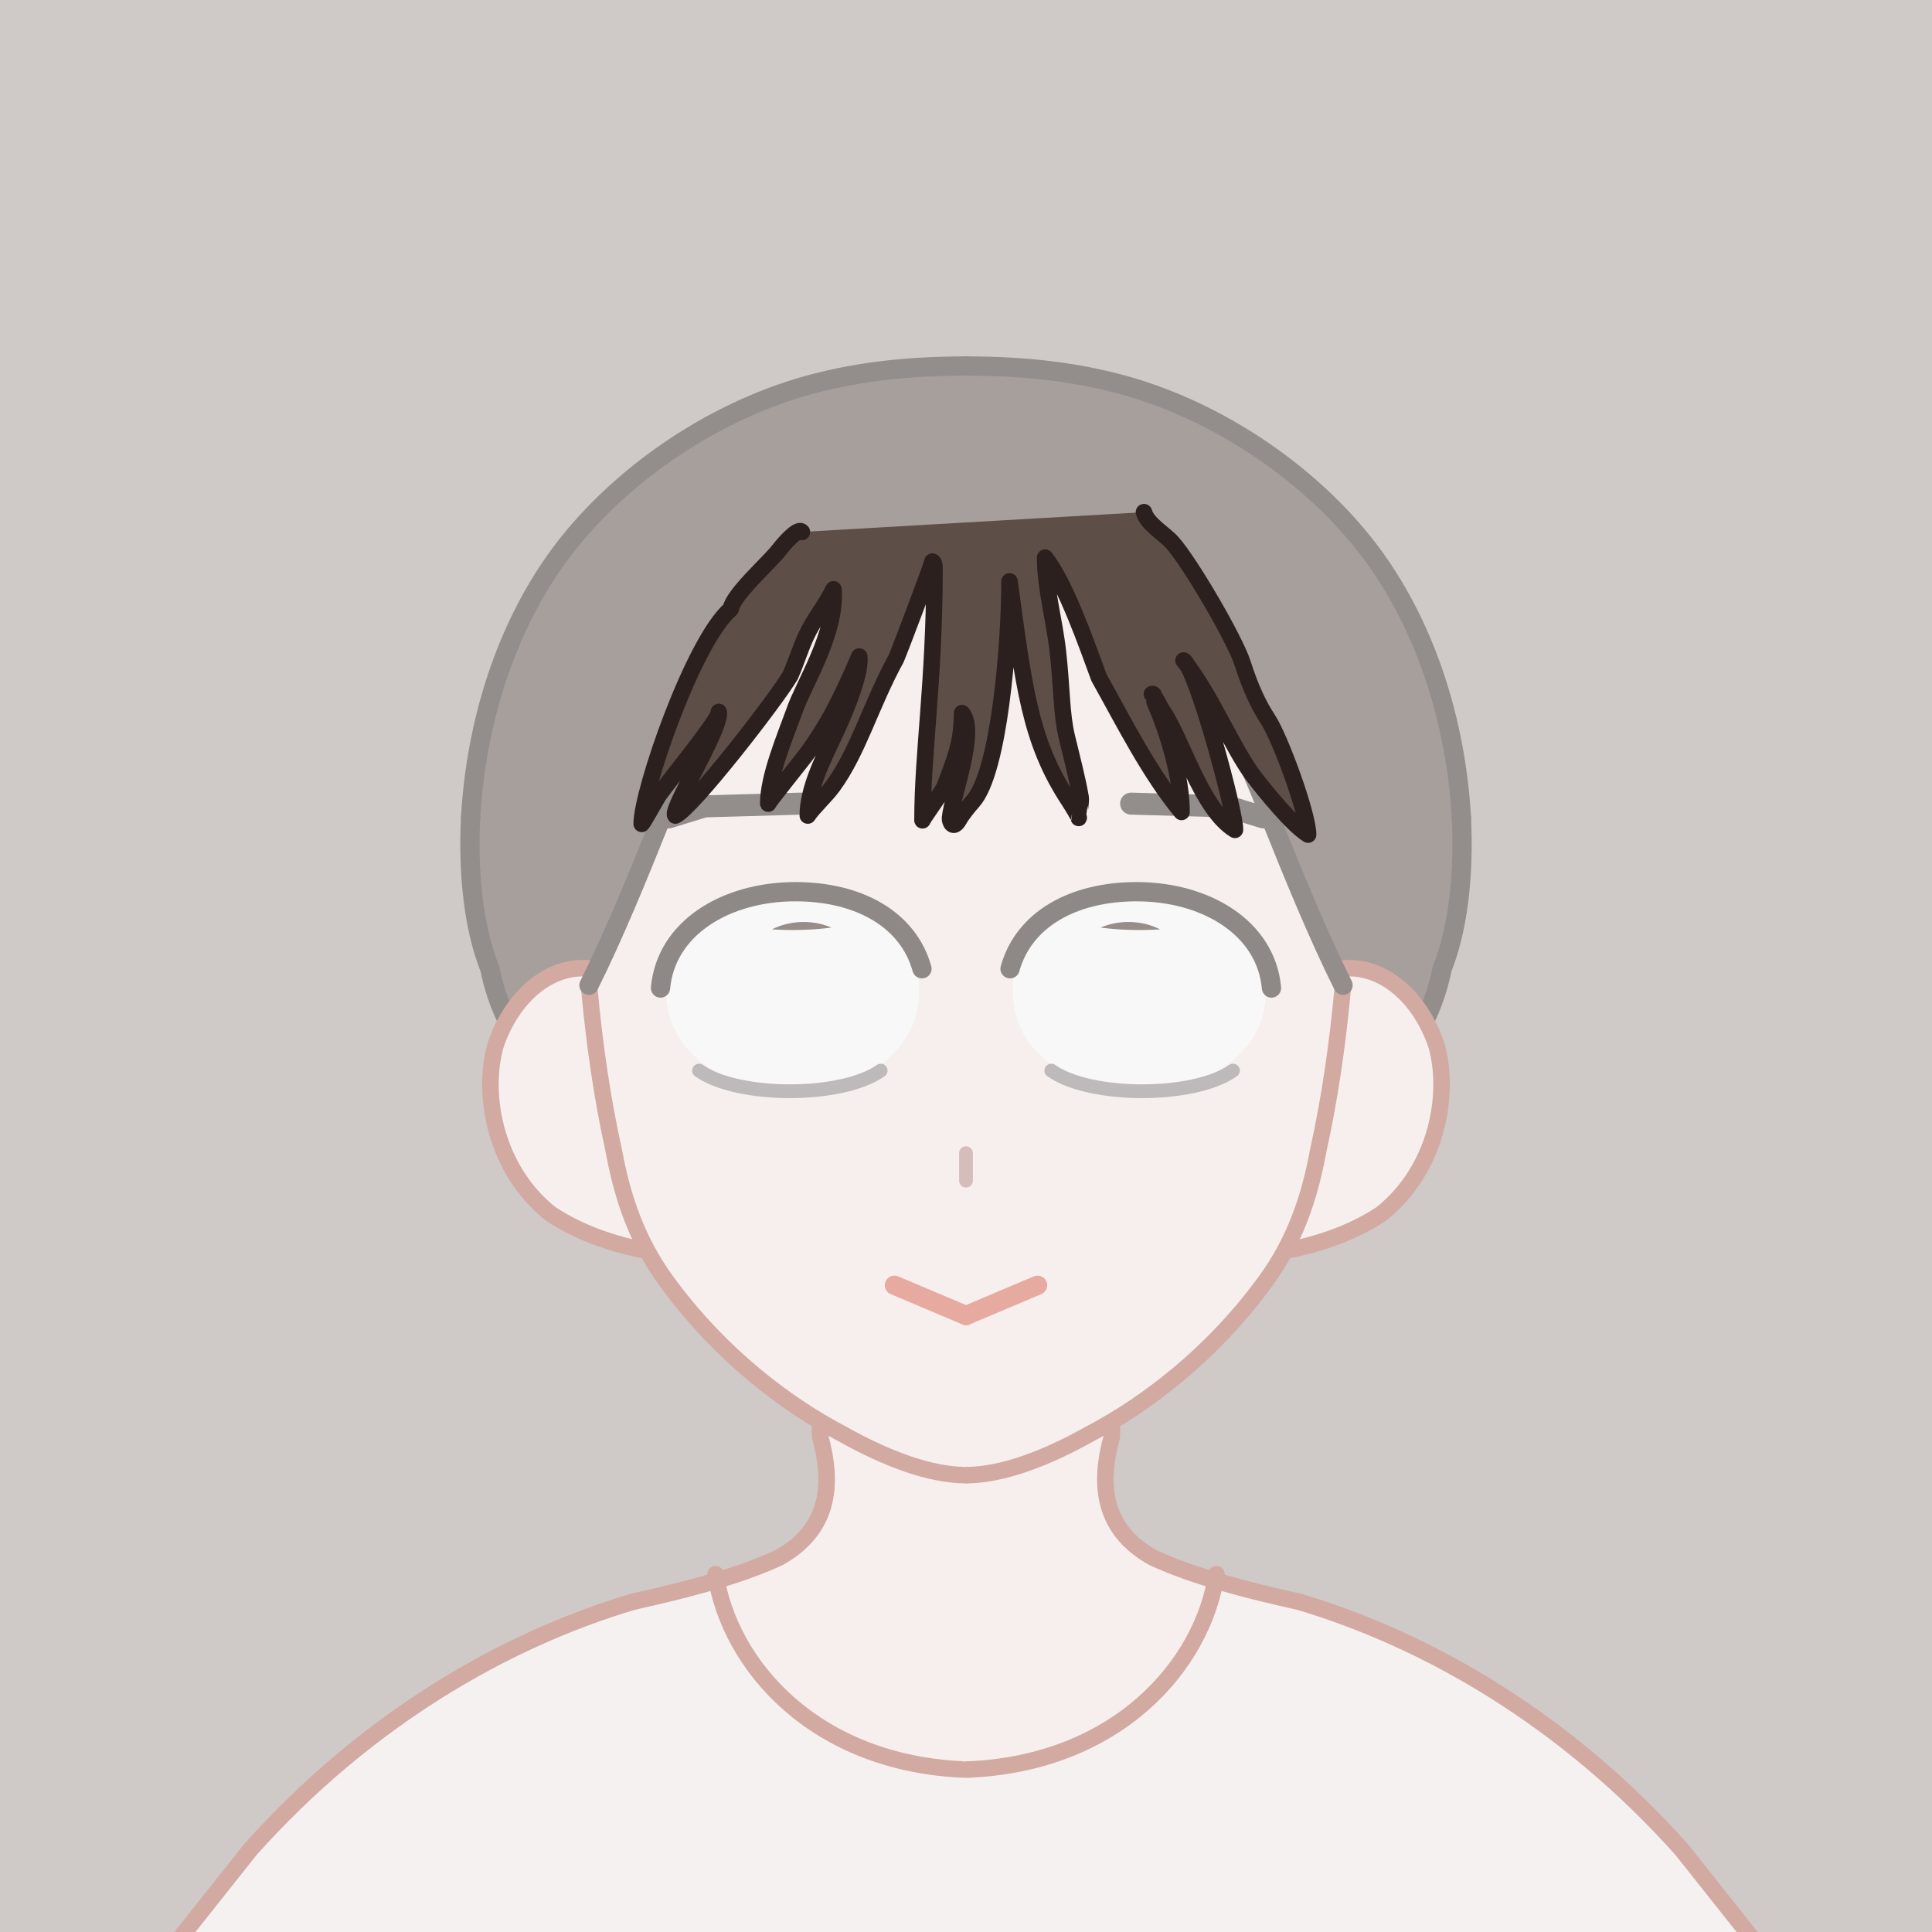
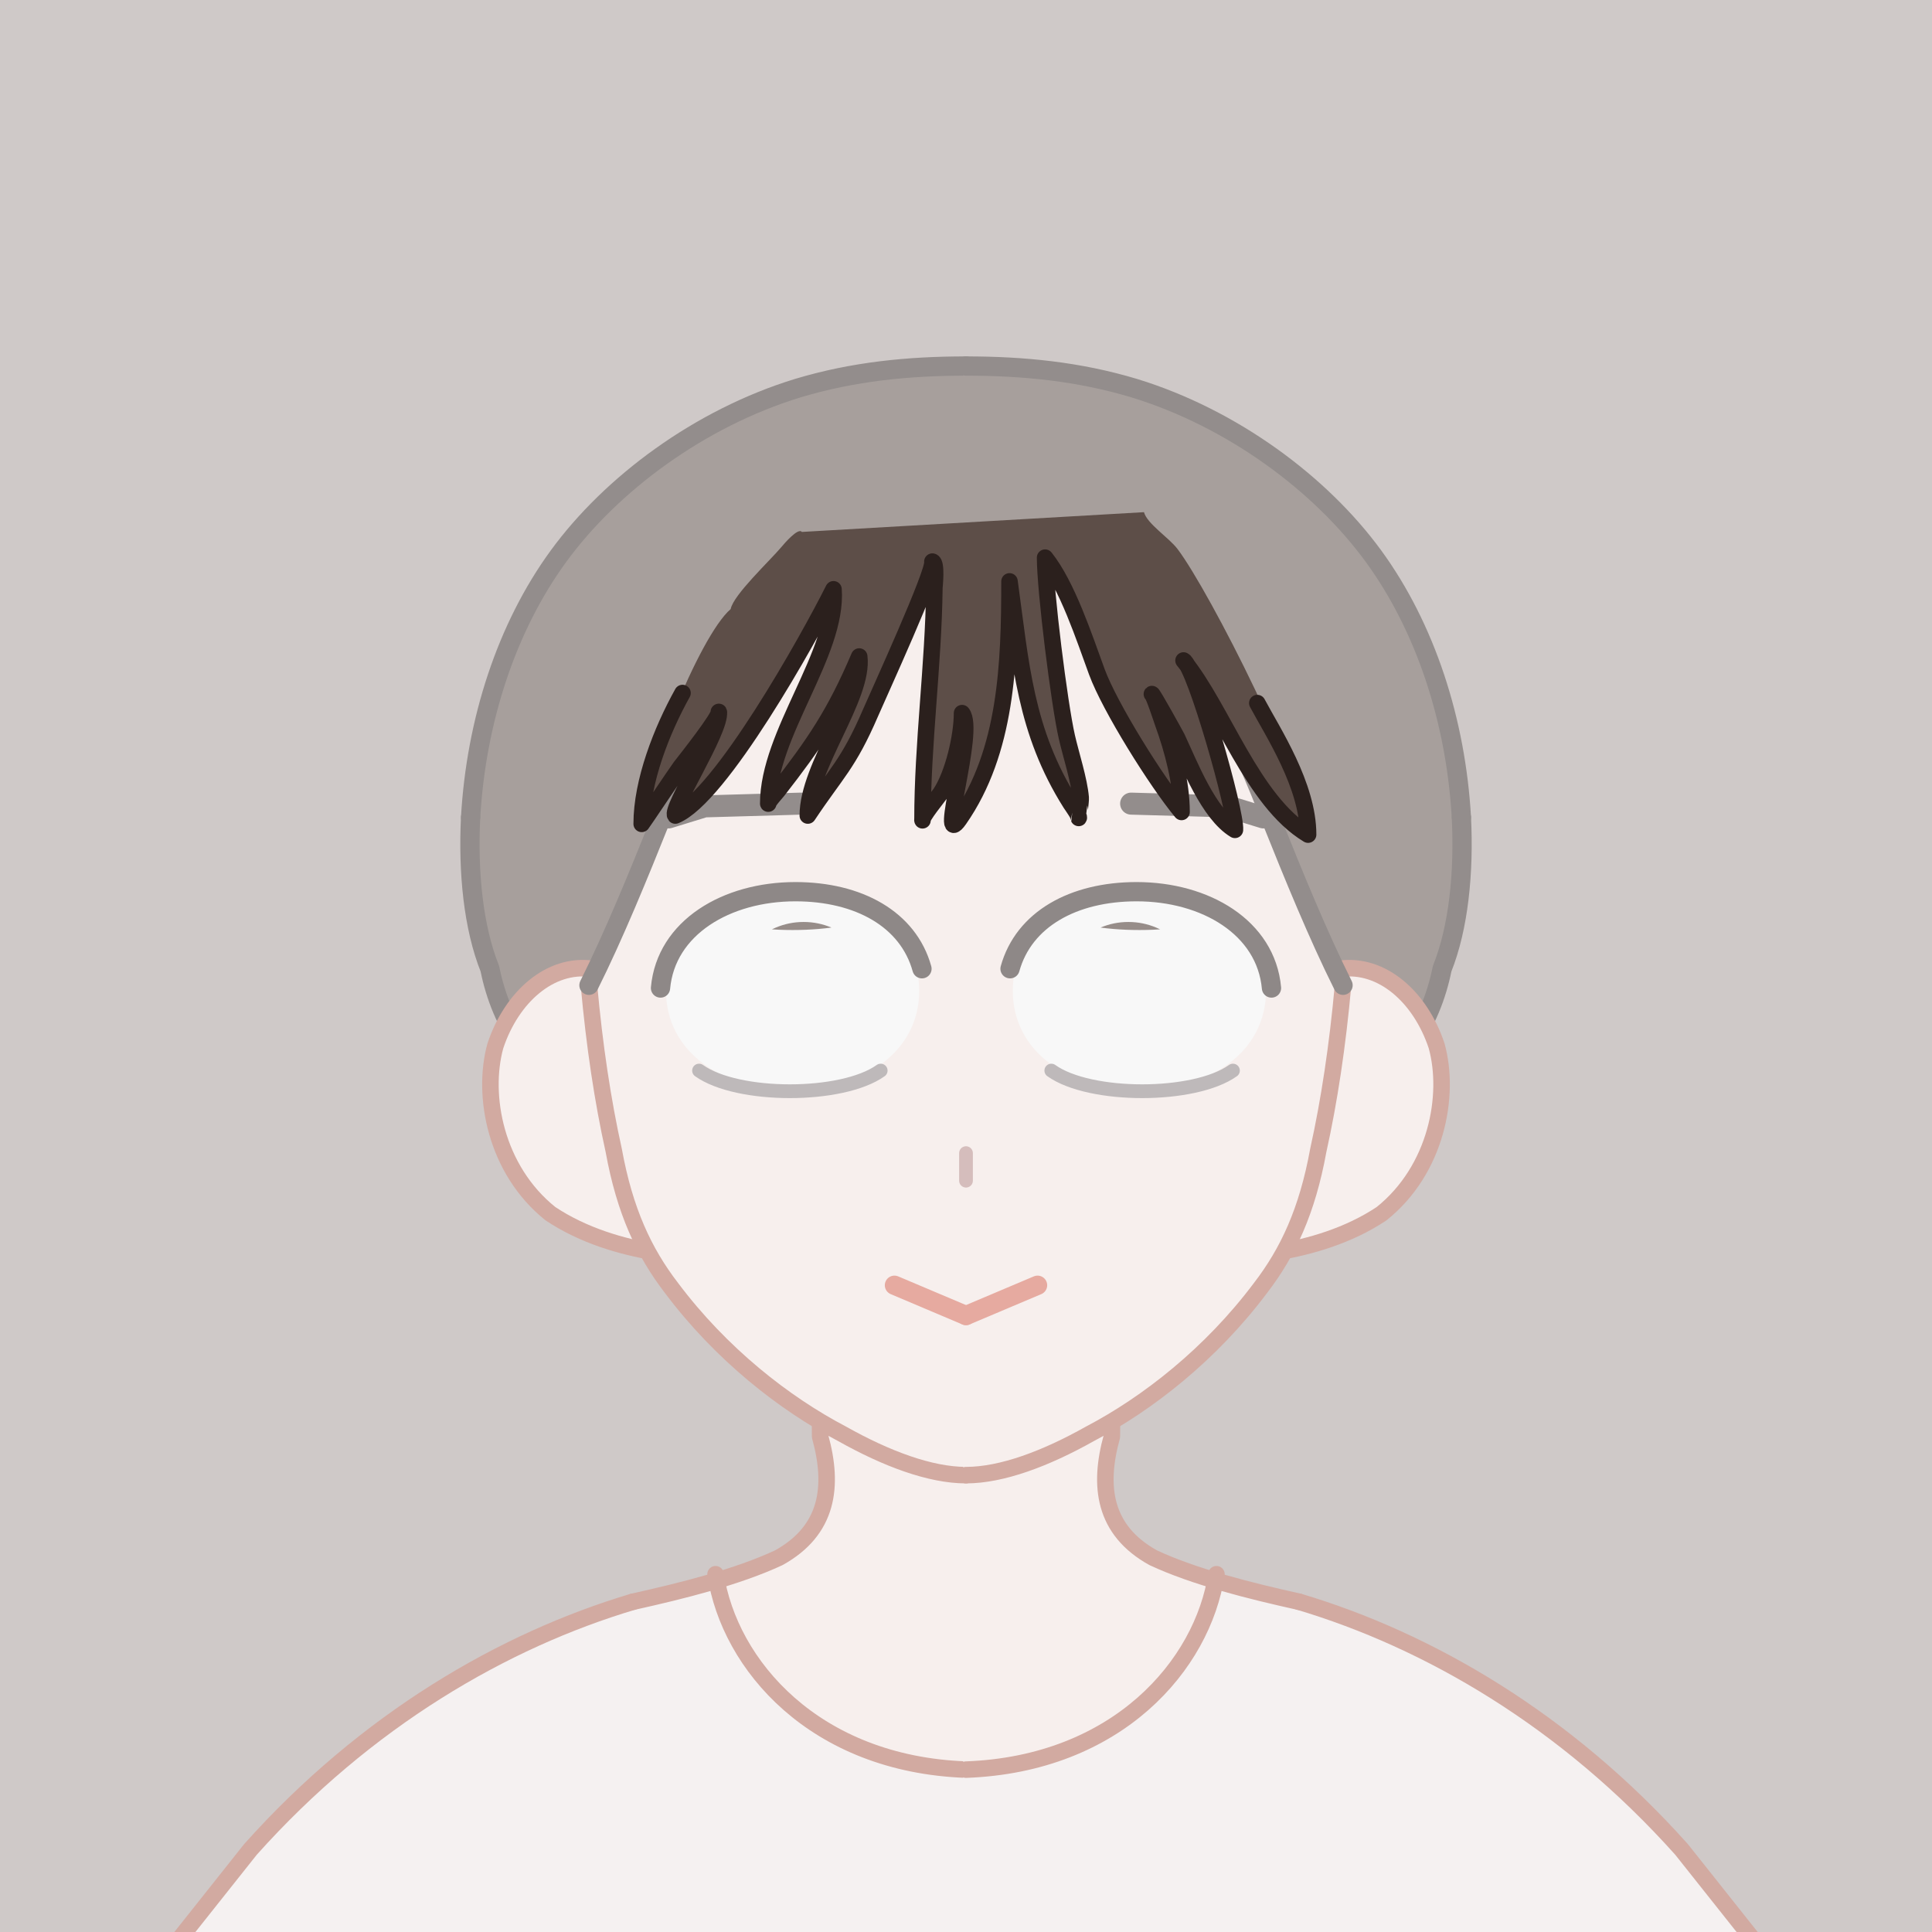
<svg xmlns="http://www.w3.org/2000/svg" width="702" height="702" viewBox="0 0 702 702">
  <defs>
-     <clipPath id="clip-path-1">
+     <clipPath id="clip-path-5">
      <path d="M242 333.84 L386 333.84 L386 379.37 L242 379.37 Z" />
    </clipPath>
    <filter id="filter-1" filterUnits="userSpaceOnUse" x="245" y="377" width="138" height="100" color-interpolation-filters="sRGB">
      <feGaussianBlur in="SourceGraphic" stdDeviation="9" color-interpolation-filters="linearRGB" />
    </filter>
-     <clipPath id="clip-path-2">
+     <clipPath id="clip-path-6">
      <path d="M460 333.84 L316 333.84 L316 379.37 L460 379.37 Z" />
    </clipPath>
    <filter id="filter-2" filterUnits="userSpaceOnUse" x="319" y="377" width="138" height="100" color-interpolation-filters="sRGB">
      <feGaussianBlur in="SourceGraphic" stdDeviation="9" color-interpolation-filters="linearRGB" />
    </filter>
-     <clipPath id="clip-path-3">
+     <clipPath id="clip-path-7">
      <path d="M242 316.25 C242 303 262 295.77 288 295.77 C314 295.77 334 303 334 316.25 C334 329.5 314 337.93 288 337.93 C262 337.93 242 329.5 242 316.25 Z" />
    </clipPath>
-     <clipPath id="clip-path-4">
+     <clipPath id="clip-path-8">
      <path d="M460 316.25 C460 303 440 295.77 414 295.77 C388 295.77 368 303 368 316.25 C368 329.5 388 337.93 414 337.93 C440 337.93 460 329.5 460 316.25 Z" />
    </clipPath>
  </defs>
  <g id="_ref">
    <g opacity="0.5">
      <rect x="0" y="0" width="702" height="702" fill="#ada19f" />
      <g data-layer="body">
        <g>
          <path d="M260 573 L230 582 C183 596 133 625 91 672 L60 712 L352 712 L352 643 C296 641 265 605 260 573 Z" fill="#f9f2f1" />
          <path d="M296 490 L298 522 C303 540 301 556 283 566 L260 573 C265 605 296 641 352 643 L352 490 Z" fill="#fdeeea" />
          <path d="M230 582 C183 596 133 625 91 672 L64 706" fill="none" stroke="#b46352" stroke-width="6" stroke-linecap="round" stroke-linejoin="round" />
          <path d="M296 500 C298 510 298 516 298 522 C303 540 301 556 283 566 C268 573 248 578 230 582" fill="none" stroke="#b46352" stroke-width="6" stroke-linecap="round" stroke-linejoin="round" />
          <path d="M260 572 C265 605 296 641 351 643" fill="none" stroke="#b46352" stroke-width="6" stroke-linecap="round" stroke-linejoin="round" />
        </g>
        <g>
          <path d="M442 573 L472 582 C519 596 569 625 611 672 L642 712 L350 712 L350 643 C406 641 437 605 442 573 Z" fill="#f9f2f1" />
          <path d="M406 490 L404 522 C399 540 401 556 419 566 L442 573 C437 605 406 641 350 643 L350 490 Z" fill="#fdeeea" />
          <path d="M472 582 C519 596 569 625 611 672 L638 706" fill="none" stroke="#b46352" stroke-width="6" stroke-linecap="round" stroke-linejoin="round" />
          <path d="M406 500 C404 510 404 516 404 522 C399 540 401 556 419 566 C434 573 454 578 472 582" fill="none" stroke="#b46352" stroke-width="6" stroke-linecap="round" stroke-linejoin="round" />
          <path d="M442 572 C437 605 406 641 351 643" fill="none" stroke="#b46352" stroke-width="6" stroke-linecap="round" stroke-linejoin="round" />
        </g>
      </g>
      <g data-layer="hairBase">
        <g>
          <path d="M352 133 L351 133 C330 133 310 135 290 141 C254 152 222 176 203 202 C184 228 173 262 171 297 C170 317 172 337 178 352 C180 362 184 372 190 380 L198 386 L352 386 Z" fill="#5d4e48" />
          <path d="M351 133 C330 133 310 135 290 141 C254 152 222 176 203 202 C184 228 173 262 171 297" fill="none" stroke="#352a27" stroke-width="7" stroke-linecap="round" stroke-linejoin="round" />
          <path d="M171 297 C170 317 172 337 178 352 C180 362 184 372 190 380" fill="none" stroke="#352a27" stroke-width="7" stroke-linecap="round" stroke-linejoin="round" />
        </g>
        <g>
          <path d="M350 133 L351 133 C372 133 392 135 412 141 C448 152 480 176 499 202 C518 228 529 262 531 297 C532 317 530 337 524 352 C522 362 518 372 512 380 L504 386 L350 386 Z" fill="#5d4e48" />
          <path d="M351 133 C372 133 392 135 412 141 C448 152 480 176 499 202 C518 228 529 262 531 297" fill="none" stroke="#352a27" stroke-width="7" stroke-linecap="round" stroke-linejoin="round" />
          <path d="M531 297 C532 317 530 337 524 352 C522 362 518 372 512 380" fill="none" stroke="#352a27" stroke-width="7" stroke-linecap="round" stroke-linejoin="round" />
        </g>
      </g>
      <g data-layer="ear">
        <g>
          <path d="M215 352 C200 350 186 362 180 380 C175 398 180 425 200 441 C212 449 226 453 238 455 L225 380 Z" fill="#fdeeea" />
          <path d="M215 352 C200 350 186 362 180 380 C175 398 180 425 200 441 C212 449 226 453 238 455" fill="none" stroke="#b46352" stroke-width="6" stroke-linecap="round" stroke-linejoin="round" />
        </g>
        <g>
          <path d="M487 352 C502 350 516 362 522 380 C527 398 522 425 502 441 C490 449 476 453 464 455 L477 380 Z" fill="#fdeeea" />
          <path d="M487 352 C502 350 516 362 522 380 C527 398 522 425 502 441 C490 449 476 453 464 455" fill="none" stroke="#b46352" stroke-width="6" stroke-linecap="round" stroke-linejoin="round" />
        </g>
      </g>
      <g data-layer="face">
        <g>
          <path d="M352 200 L351 200 C322 200 296 208 278 228 C262 246 250 272 240 298 C232 318 223 340 214 358 C216 380 219 400 223 418 C227 440 234 455 244 468 C262 492 285 510 306 521 C322 530 338 536 351 536 L352 536 Z" fill="#fdeeea" />
          <path d="M214 358 C216 380 219 400 223 418 C227 440 234 455 244 468 C262 492 285 510 306 521 C322 530 338 536 351 536" fill="none" stroke="#b46352" stroke-width="6" stroke-linecap="round" stroke-linejoin="round" />
        </g>
        <g>
          <path d="M350 200 L351 200 C380 200 406 208 424 228 C440 246 452 272 462 298 C470 318 479 340 488 358 C486 380 483 400 479 418 C475 440 468 455 458 468 C440 492 417 510 396 521 C380 530 364 536 351 536 L350 536 Z" fill="#fdeeea" />
          <path d="M488 358 C486 380 483 400 479 418 C475 440 468 455 458 468 C440 492 417 510 396 521 C380 530 364 536 351 536" fill="none" stroke="#b46352" stroke-width="6" stroke-linecap="round" stroke-linejoin="round" />
        </g>
      </g>
      <g data-layer="makeup">
-         <g clip-path="url(#clip-path-1)">
+         <g clip-path="url(#clip-path-5)">
          <g filter="url(#filter-1)">
            <ellipse cx="314" cy="427" rx="40" ry="21" fill="#f3bfb8" opacity="0.5" />
          </g>
        </g>
-         <g clip-path="url(#clip-path-2)">
+         <g clip-path="url(#clip-path-6)">
          <g filter="url(#filter-2)">
            <ellipse cx="388" cy="427" rx="40" ry="21" fill="#f3bfb8" opacity="0.5" />
          </g>
        </g>
      </g>
      <g data-layer="mouth">
        <line x1="325" y1="467" x2="351" y2="478" fill="none" stroke="#dc6450" stroke-width="7" stroke-linecap="round" stroke-linejoin="round" />
        <line x1="377" y1="467" x2="351" y2="478" fill="none" stroke="#dc6450" stroke-width="7" stroke-linecap="round" stroke-linejoin="round" />
        <line x1="351" y1="419" x2="351" y2="429" fill="none" stroke="#b98a88" stroke-width="5" stroke-linecap="round" />
      </g>
      <g data-layer="eye">
        <path d="M242 360 C242 338 262 326 288 326 C314 326 334 338 334 360 C334 382 314 396 288 396 C262 396 242 382 242 360 Z" fill="#ffffff" />
-         <g clip-path="url(#clip-path-3)">
+         <g clip-path="url(#clip-path-7)">
          <g>
            <circle cx="292" cy="361" r="26" fill="#3e2a22" />
            <circle cx="292" cy="361" r="17.42" fill="#7e5647" />
            <circle cx="292" cy="358.92" r="9.62" fill="#1e1410" />
          </g>
        </g>
        <g>
          <path d="M254 389 C268 399 306 399 320 389" fill="none" stroke="#8b8284" stroke-width="5" stroke-linecap="round" />
          <path d="M240 359 C242 337 264 324 289 324 C312 324 330 334 335 352" fill="none" stroke="#2b201d" stroke-width="7" stroke-linecap="round" stroke-linejoin="round" />
        </g>
        <g>
          <path d="M460 360 C460 338 440 326 414 326 C388 326 368 338 368 360 C368 382 388 396 414 396 C440 396 460 382 460 360 Z" fill="#ffffff" />
-           <g clip-path="url(#clip-path-4)">
+           <g clip-path="url(#clip-path-8)">
            <g>
              <circle cx="410" cy="361" r="26" fill="#3e2a22" />
              <circle cx="410" cy="361" r="17.42" fill="#7e5647" />
              <circle cx="410" cy="358.92" r="9.62" fill="#1e1410" />
            </g>
          </g>
          <g>
            <path d="M448 389 C434 399 396 399 382 389" fill="none" stroke="#8b8284" stroke-width="5" stroke-linecap="round" />
            <path d="M462 359 C460 337 438 324 413 324 C390 324 372 334 367 352" fill="none" stroke="#2b201d" stroke-width="7" stroke-linecap="round" stroke-linejoin="round" />
          </g>
        </g>
      </g>
      <g data-layer="hairLine">
        <path d="M351 200 C322 200 296 208 278 228 C262 246 250 272 240 298 C232 318 223 340 214 358" fill="none" stroke="#352a27" stroke-width="7" stroke-linecap="round" stroke-linejoin="round" />
        <path d="M351 200 C380 200 406 208 424 228 C440 246 452 272 462 298 C470 318 479 340 488 358" fill="none" stroke="#352a27" stroke-width="7" stroke-linecap="round" stroke-linejoin="round" />
      </g>
      <g data-layer="brow">
        <polyline points="243,297 256,293 291,292" fill="none" stroke="#352a27" stroke-width="8" stroke-linecap="round" stroke-linejoin="round" />
        <polyline points="459,297 446,293 411,292" fill="none" stroke="#352a27" stroke-width="8" stroke-linecap="round" stroke-linejoin="round" />
      </g>
    </g>
  </g>
  <g id="full">
-     <g>
-     </g>
-     <path d="M291.362 193.28 C289.946 191.51 284.353 198.16 283.259 199.6 C279.416 204.65 266.502 215.77 265.495 221.31 C251.965 232.9 233.162 287.43 233.162 299.36 C233.61 299.09 238.352 290.56 239.056 289.43 C241.306 285.82 262.205 260.53 261.184 258.68 C261.954 265.17 243.497 294.07 245.377 296.33 C251.234 293.98 282.19 254 287.195 245.4 C289.575 240.05 291.224 234.12 293.979 228.95 C296.786 223.69 300.015 219.81 302.859 214.12 C304.012 230.27 291.972 248.59 288.634 258.37 C285.093 268.16 279.147 282.22 279.147 292 C278.971 291.69 291.334 276.34 292.538 274.73 C300.487 264.07 305.657 253.94 312.2 238.55 C313.078 245.58 305.307 262.63 302.981 267.52 C298.746 276.4 293.518 287.04 293.518 296.33 C295.593 293.21 300.043 289.21 302.623 285.67 C311.904 272.96 316.309 256.33 325.616 239.31 C326.965 236.24 338.923 204.61 338.785 204.06 C339.698 204.24 339.558 206.95 339.556 207.56 C339.461 248.31 335.192 273.55 335.192 298.06 C335.029 297.77 342.687 287.22 343.186 285.89 C347.027 275.68 349.563 269.82 349.563 259.12 C355.078 265.76 346.076 288.86 345.19 297.16 C345.042 298.54 346.322 301.76 348.554 297.72 C349.505 295.99 351.994 292.87 353.422 291.3 C363.125 280.6 366.808 233.75 366.808 211.25 C372.011 248.98 374.018 269.12 388.408 290.95 C388.823 291.58 392.194 296.91 391.956 297.2 C391.947 297.18 392.878 291.01 392.675 289.84 C391.37 282.33 389.408 275.19 387.645 267.77 C385.593 259.13 385.936 250.58 384.391 236.79 C383.209 225.94 379.741 213.43 379.741 202.62 C387.233 211.99 395.069 234.74 399.301 246.17 C408.57 262.76 417.713 281.05 429.319 295.03 C429.319 283.03 424.74 266.92 419.605 255.28 C419.177 254.31 419.819 251.88 418.541 252.19 C419.054 251.73 421.506 256.92 422.134 257.82 C429.431 268.23 436.486 294.16 448.72 301.53 C449.15 296.08 434.649 242.29 430.038 239.99 C439.837 252.08 447.788 271.86 455.523 282.08 C459.283 287.05 469.694 299.88 475.305 303.26 C475.305 295.88 465.239 268.31 460.718 261.4 C457.251 256.1 454.429 250.09 451.524 241.06 C448.689 232.19 432.273 204.14 425.867 197.04 C423.043 193.92 416.791 190.31 415.667 186.1" fill="#5d4e48" stroke="#2b201d" stroke-width="6" stroke-linecap="round" stroke-linejoin="round" />
+     <path d="M291.362 193.28 C289.992 191.568 284.795 197.727 283.978 198.704 C279.872 203.612 266.428 216.177 265.495 221.31 C253.917 231.228 233.162 283.895 233.162 299.36 C233.335 299.256 246.219 280.01 247.238 278.701 C248.953 276.498 261.961 260.088 261.184 258.68 C262.003 265.585 243.389 293.94 245.377 296.33 C261.711 289.776 293.906 232.032 302.859 214.12 C304.524 237.448 279.147 266.552 279.147 292 C278.865 291.503 282.238 287.787 282.554 287.381 C296.017 270.097 303.406 259.235 312.2 238.55 C314.057 253.419 293.518 278.372 293.518 296.33 C303.929 280.675 308.187 277.852 316.324 258.975 C319.239 252.211 339.678 207.62 338.785 204.06 C340.48 204.394 339.515 213.254 339.51 213.678 C339.152 241.905 335.192 270.121 335.192 298.06 C334.624 297.05 341.048 289.312 341.774 288.205 C346.385 281.186 349.563 267.509 349.563 259.12 C354.743 265.356 340.408 309.415 348.554 297.72 C365.777 272.995 366.808 240.99 366.808 211.25 C370.952 241.303 372.448 265.638 389.03 291.927 C389.393 292.503 392.409 296.648 391.956 297.2 C391.939 297.163 392.774 290.96 392.675 289.84 C392.1 283.306 389.161 274.398 387.645 267.77 C384.911 255.815 379.741 214.584 379.741 202.62 C387.773 212.665 394.025 231.789 398.533 244.083 C403.259 256.971 420.353 284.23 429.319 295.03 C429.319 284.522 426.159 272.569 422.587 262.732 C422.318 261.989 419.072 252.061 418.541 252.19 C418.833 251.928 427.419 267.521 427.646 268.005 C432.31 277.948 439.134 295.755 448.72 301.53 C449.241 294.925 434.209 242.071 430.038 239.99 C444.435 257.753 454.967 291.008 475.305 303.26 C475.305 285.35 439.506 214.811 427.845 199.466 C424.703 195.331 416.789 190.302 415.667 186.1" fill="#5d4e48" />
+     <path d="M247.995 251.81 C240.404 265.428 233.162 283.895 233.162 299.36 C233.335 299.256 246.219 280.01 247.238 278.701 C248.953 276.498 261.961 260.088 261.184 258.68 C262.003 265.585 243.389 293.94 245.377 296.33 C261.711 289.776 293.906 232.032 302.859 214.12 C304.524 237.448 279.147 266.552 279.147 292 C278.865 291.503 282.238 287.787 282.554 287.381 C296.017 270.097 303.406 259.235 312.2 238.55 C314.057 253.419 293.518 278.372 293.518 296.33 C303.929 280.675 308.187 277.852 316.324 258.975 C319.239 252.211 339.678 207.62 338.785 204.06 C340.48 204.394 339.515 213.254 339.51 213.678 C339.152 241.905 335.192 270.121 335.192 298.06 C334.624 297.05 341.048 289.312 341.774 288.205 C346.385 281.186 349.563 267.509 349.563 259.12 C354.743 265.356 340.408 309.415 348.554 297.72 C365.777 272.995 366.808 240.99 366.808 211.25 C370.952 241.303 372.448 265.638 389.03 291.927 C389.393 292.503 392.409 296.648 391.956 297.2 C391.939 297.163 392.774 290.96 392.675 289.84 C392.1 283.306 389.161 274.398 387.645 267.77 C384.911 255.815 379.741 214.584 379.741 202.62 C387.773 212.665 394.025 231.789 398.533 244.083 C403.259 256.971 420.353 284.23 429.319 295.03 C429.319 284.522 426.159 272.569 422.587 262.732 C422.318 261.989 419.072 252.061 418.541 252.19 C418.833 251.928 427.419 267.521 427.646 268.005 C432.31 277.948 439.134 295.755 448.72 301.53 C449.241 294.925 434.209 242.071 430.038 239.99 C444.435 257.753 454.967 291.008 475.305 303.26 C475.305 285.35 462.404 265.928 456.845 255.466" fill="none" stroke="#2b201d" stroke-width="6" stroke-linecap="round" stroke-linejoin="round" />
  </g>
</svg>
